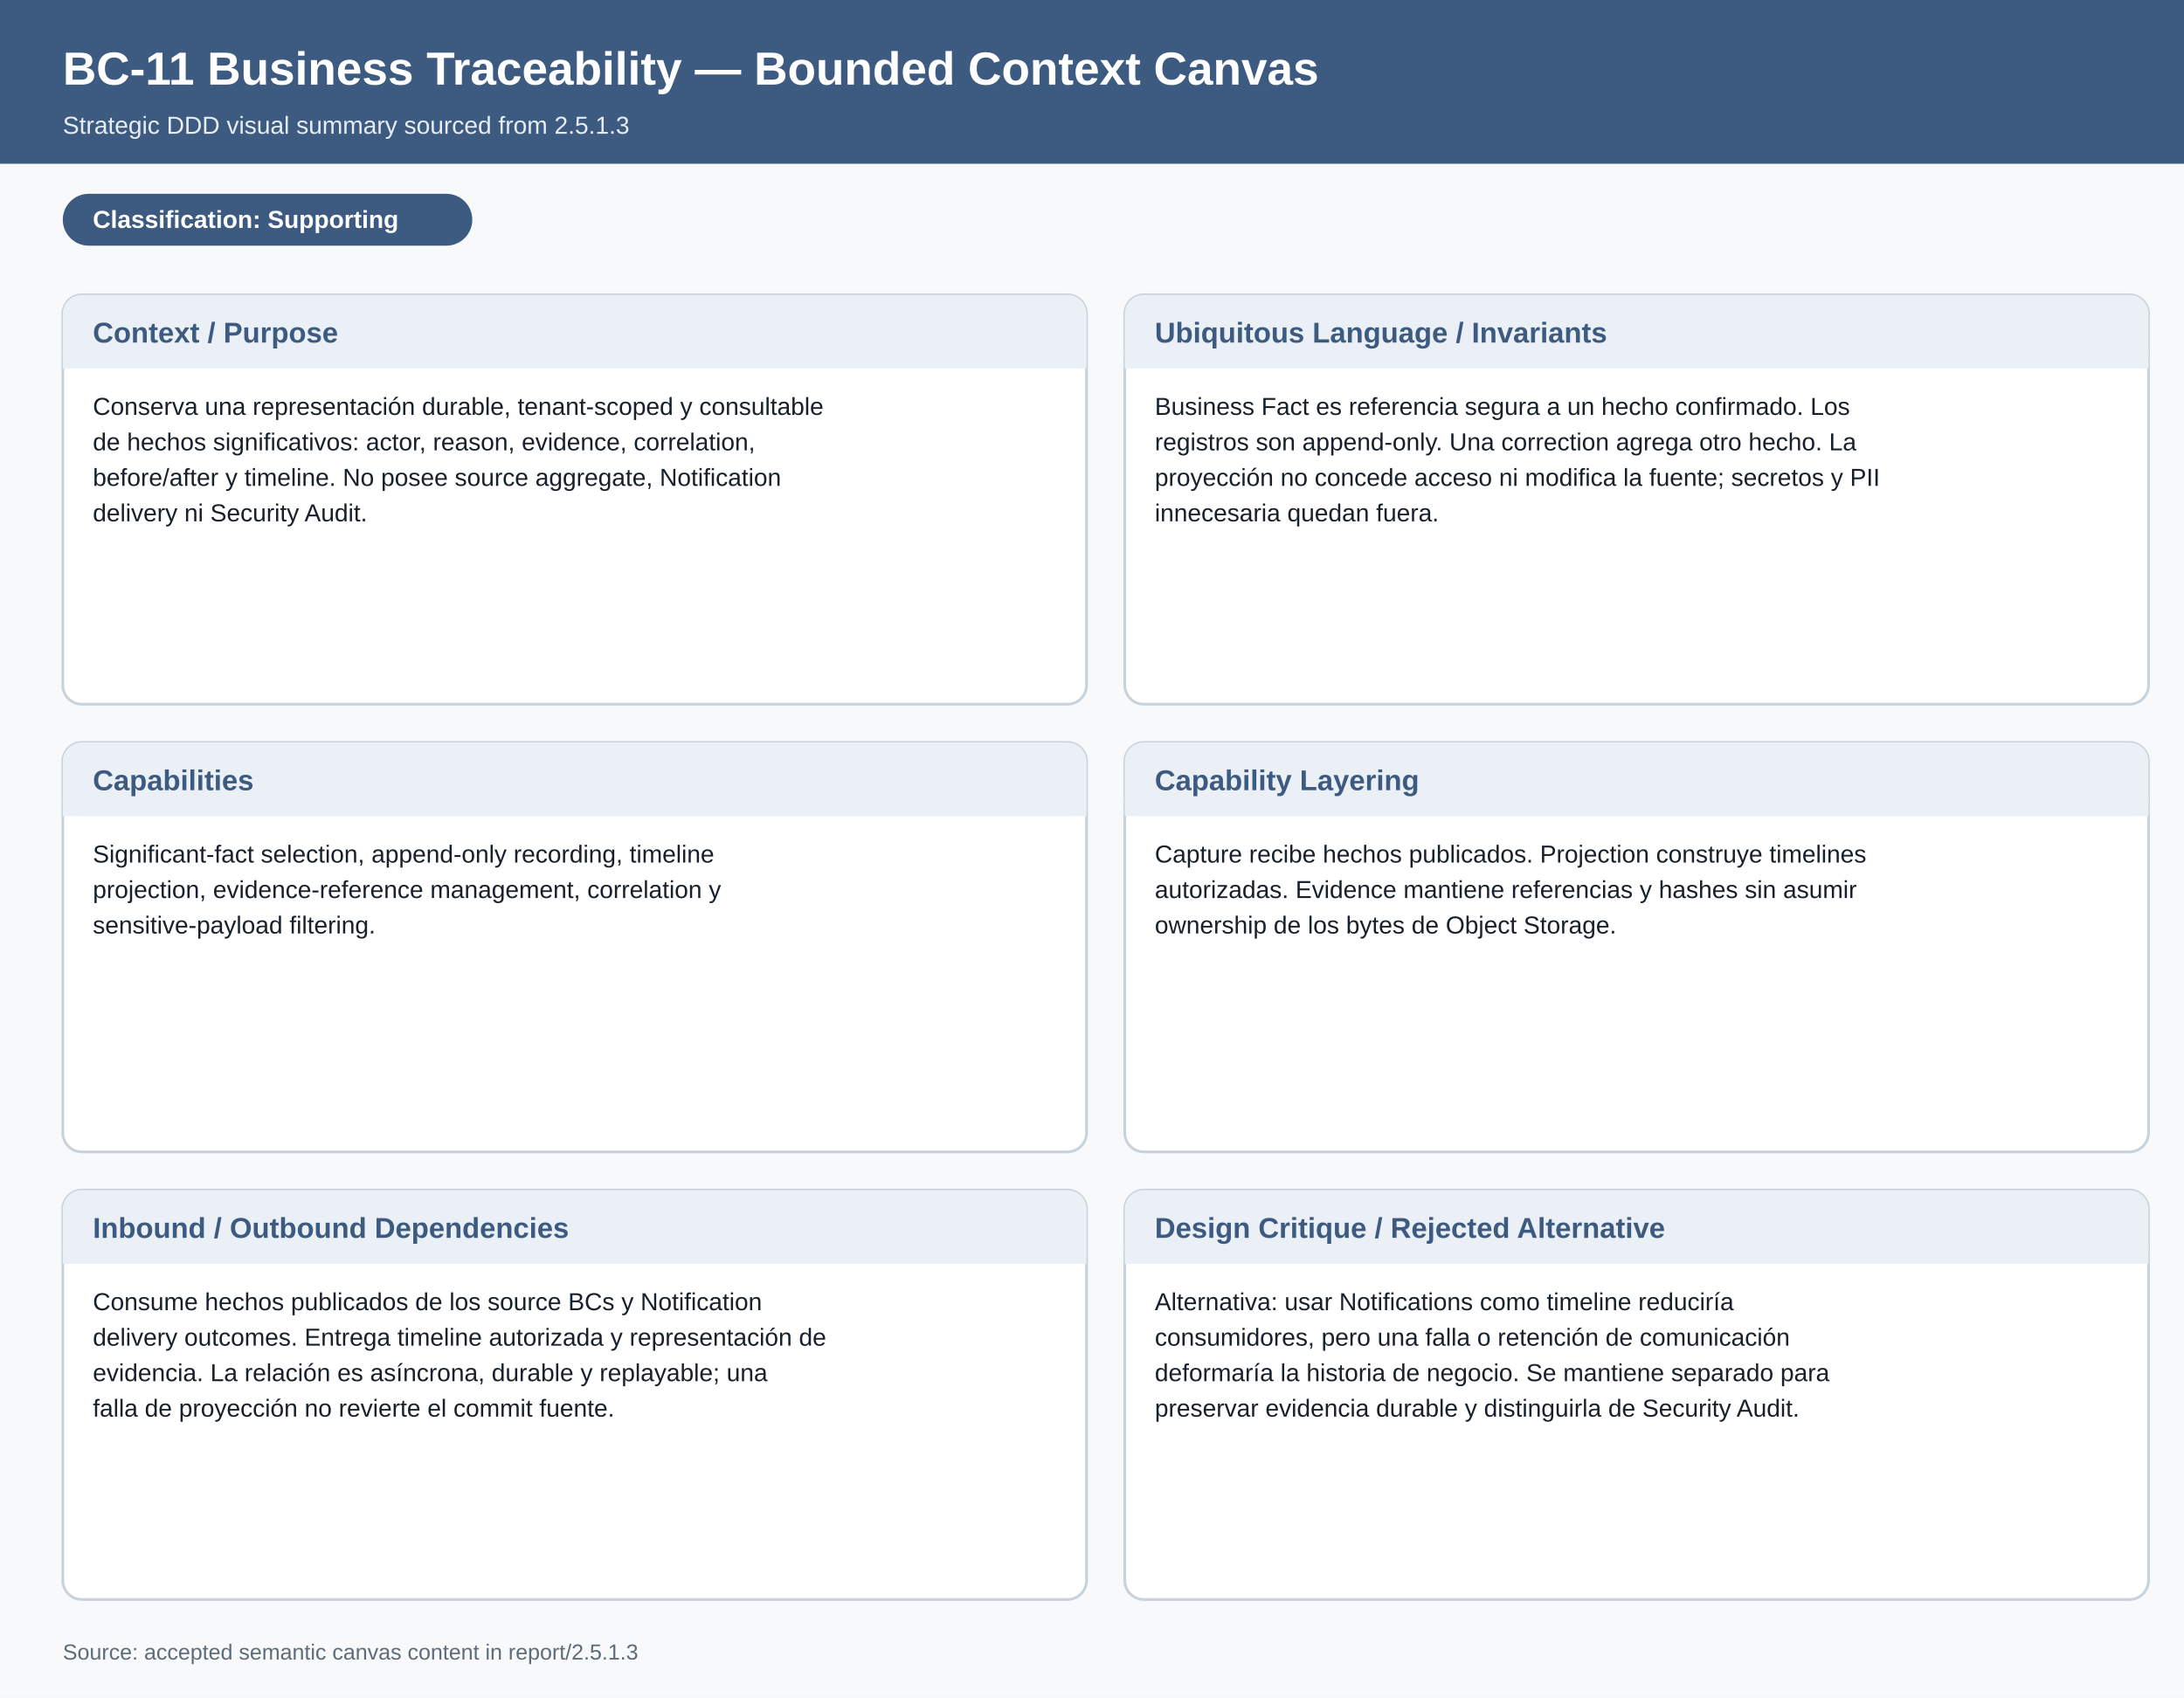
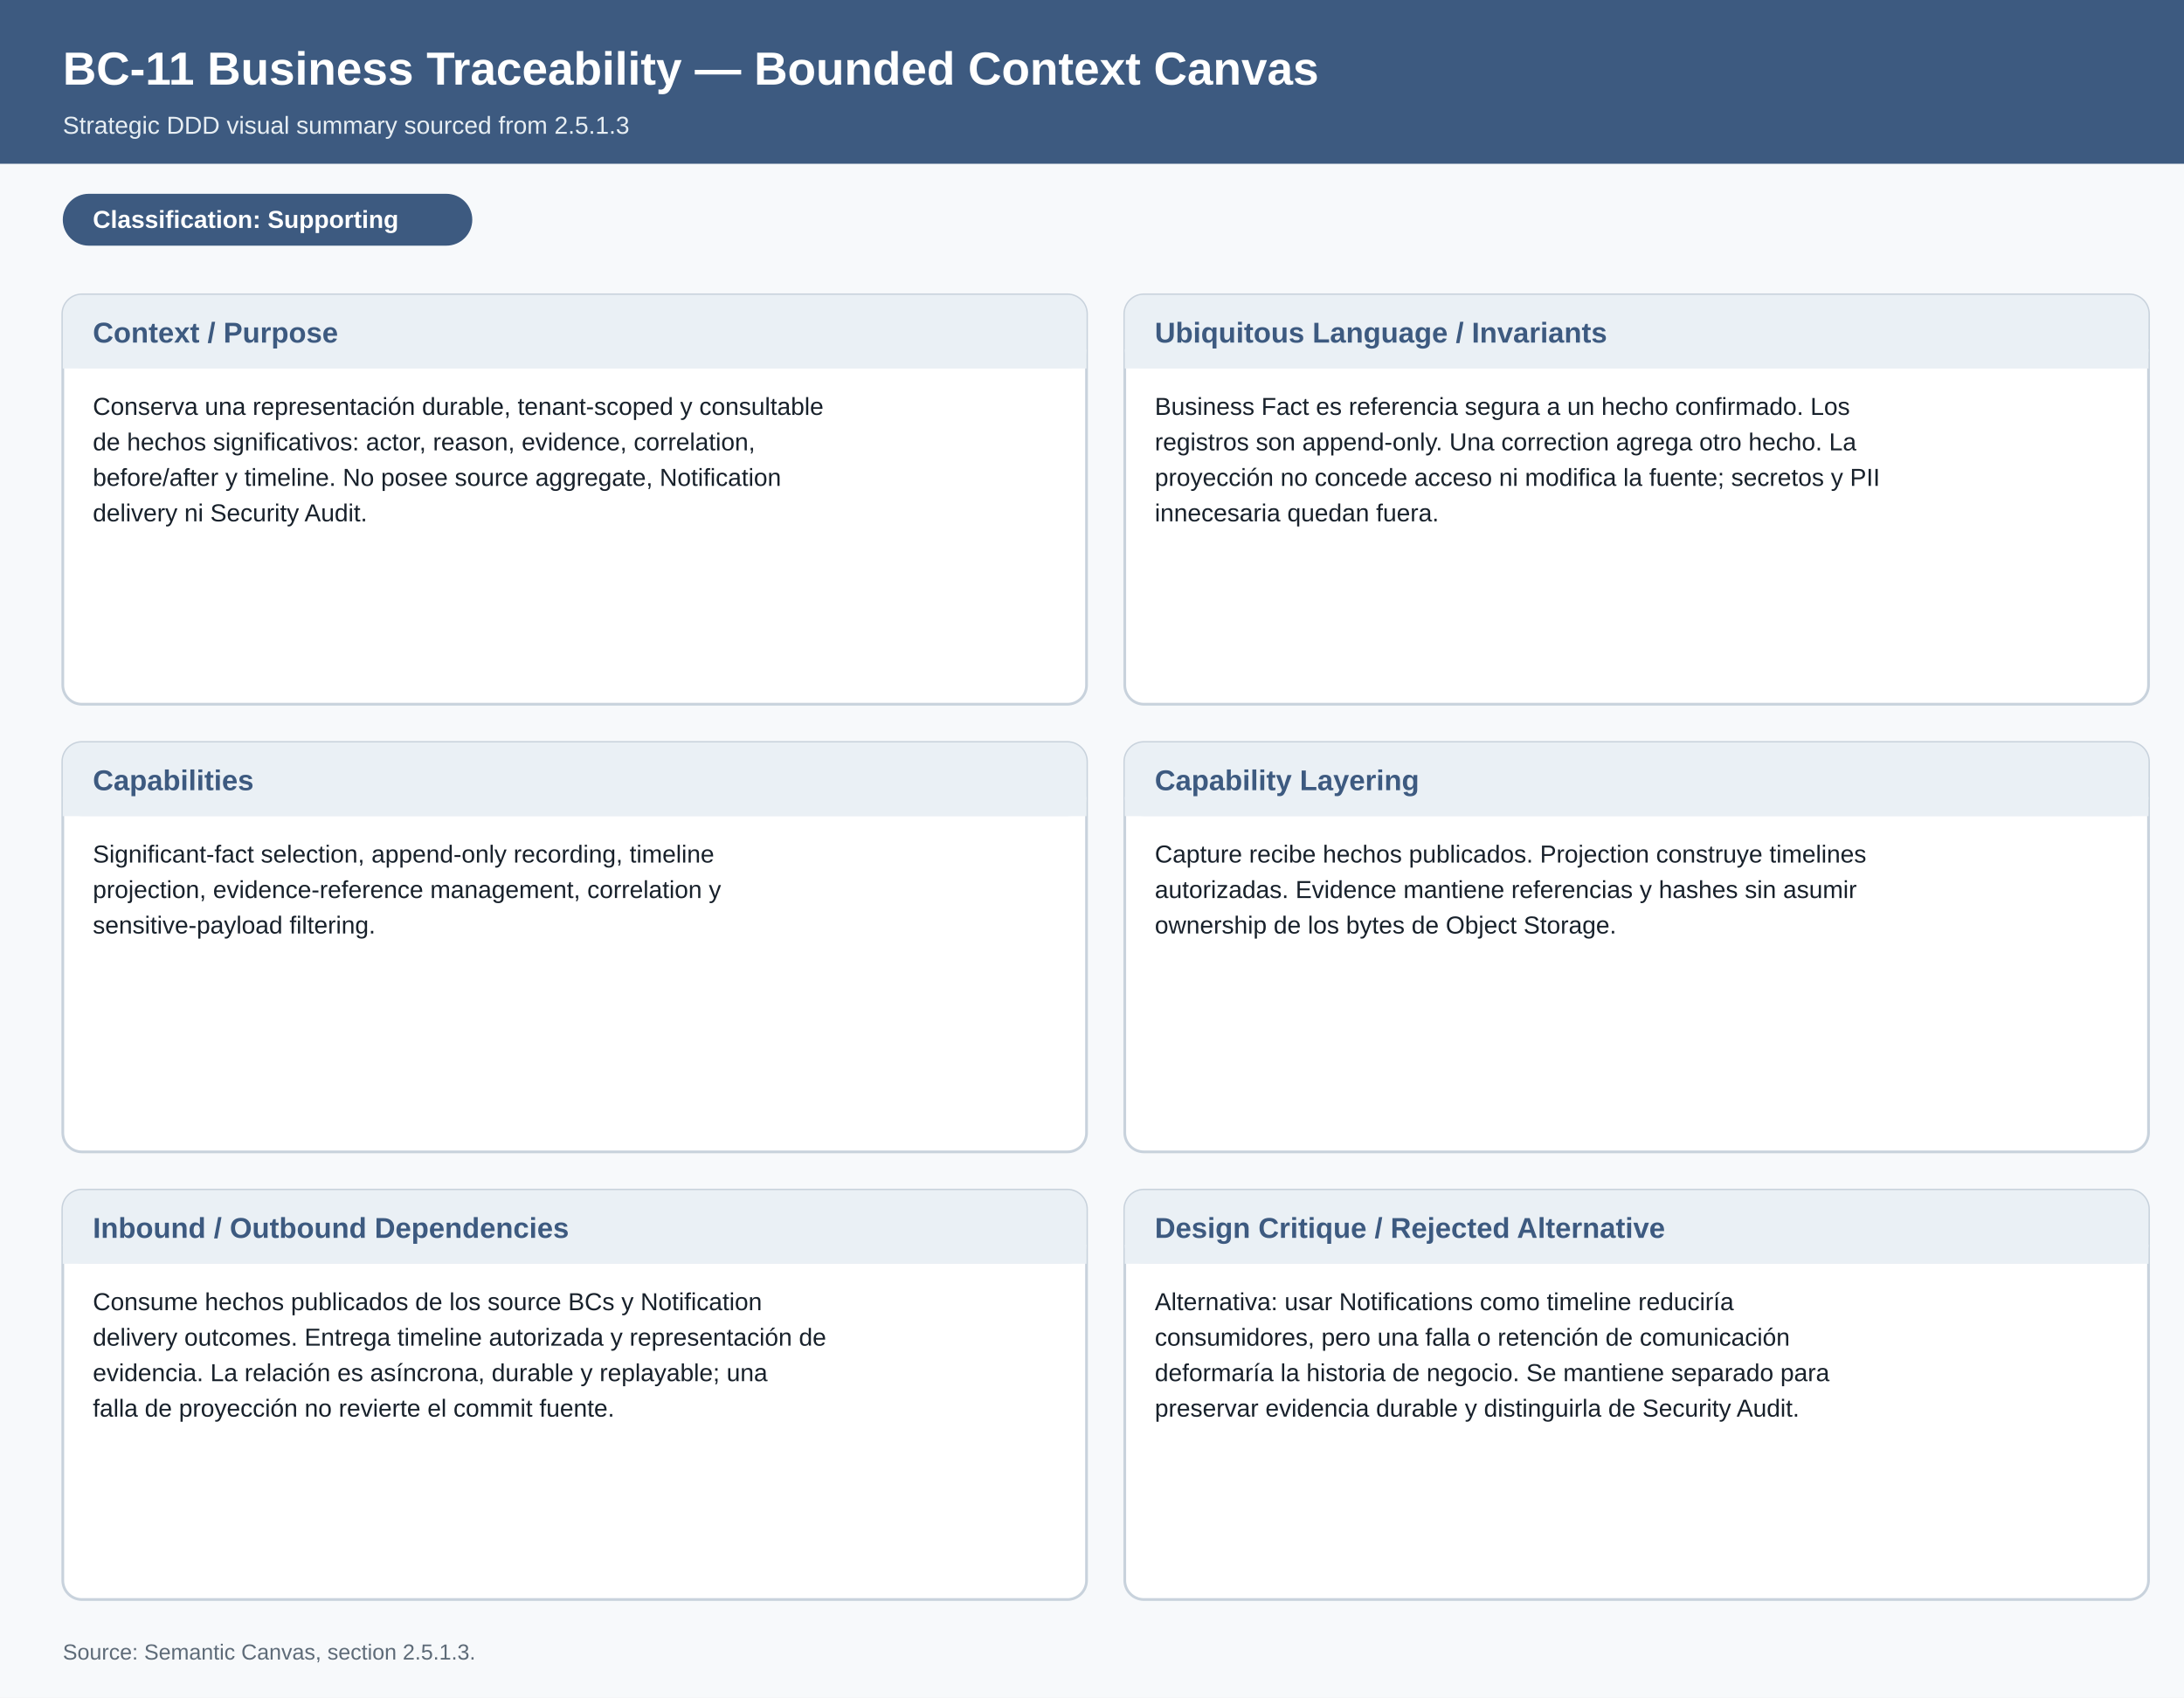
<svg xmlns="http://www.w3.org/2000/svg" width="1600" height="1244" viewBox="0 0 1600 1244">
  <rect width="100%" height="100%" fill="#f7f9fb" />
  <rect width="1600" height="120" fill="#3d5a80" />
  <text x="46" y="62" font-family="Arial, Helvetica, sans-serif" font-size="34px" font-weight="700" fill="#ffffff">BC-11 Business Traceability — Bounded Context Canvas</text>
  <text x="46" y="98" font-family="Arial, Helvetica, sans-serif" font-size="18px" font-weight="400" fill="#e7eef3">Strategic DDD visual summary sourced from 2.5.1.3</text>
  <rect x="46" y="142" width="300" height="38" rx="19" fill="#3d5a80" />
  <text x="68" y="167" font-family="Arial, Helvetica, sans-serif" font-size="18px" font-weight="700" fill="#ffffff">Classification: Supporting</text>
  <rect x="46" y="216" width="750" height="300" rx="14" fill="#ffffff" stroke="#c8d2dc" stroke-width="2" />
  <rect x="46" y="216" width="750" height="54" rx="14" fill="#eaf0f5" />
  <rect x="46" y="256" width="750" height="14" fill="#eaf0f5" />
  <text x="68" y="251" font-family="Arial, Helvetica, sans-serif" font-size="21px" font-weight="700" fill="#3d5a80">Context / Purpose</text>
  <text x="68" y="304" font-family="Arial, Helvetica, sans-serif" font-size="18px" font-weight="400" fill="#18212b">Conserva una representación durable, tenant-scoped y consultable</text>
  <text x="68" y="330" font-family="Arial, Helvetica, sans-serif" font-size="18px" font-weight="400" fill="#18212b">de hechos significativos: actor, reason, evidence, correlation,</text>
  <text x="68" y="356" font-family="Arial, Helvetica, sans-serif" font-size="18px" font-weight="400" fill="#18212b">before/after y timeline. No posee source aggregate, Notification</text>
  <text x="68" y="382" font-family="Arial, Helvetica, sans-serif" font-size="18px" font-weight="400" fill="#18212b">delivery ni Security Audit.</text>
  <rect x="824" y="216" width="750" height="300" rx="14" fill="#ffffff" stroke="#c8d2dc" stroke-width="2" />
  <rect x="824" y="216" width="750" height="54" rx="14" fill="#eaf0f5" />
  <rect x="824" y="256" width="750" height="14" fill="#eaf0f5" />
  <text x="846" y="251" font-family="Arial, Helvetica, sans-serif" font-size="21px" font-weight="700" fill="#3d5a80">Ubiquitous Language / Invariants</text>
  <text x="846" y="304" font-family="Arial, Helvetica, sans-serif" font-size="18px" font-weight="400" fill="#18212b">Business Fact es referencia segura a un hecho confirmado. Los</text>
  <text x="846" y="330" font-family="Arial, Helvetica, sans-serif" font-size="18px" font-weight="400" fill="#18212b">registros son append-only. Una correction agrega otro hecho. La</text>
  <text x="846" y="356" font-family="Arial, Helvetica, sans-serif" font-size="18px" font-weight="400" fill="#18212b">proyección no concede acceso ni modifica la fuente; secretos y PII</text>
  <text x="846" y="382" font-family="Arial, Helvetica, sans-serif" font-size="18px" font-weight="400" fill="#18212b">innecesaria quedan fuera.</text>
  <rect x="46" y="544" width="750" height="300" rx="14" fill="#ffffff" stroke="#c8d2dc" stroke-width="2" />
  <rect x="46" y="544" width="750" height="54" rx="14" fill="#eaf0f5" />
  <rect x="46" y="584" width="750" height="14" fill="#eaf0f5" />
  <text x="68" y="579" font-family="Arial, Helvetica, sans-serif" font-size="21px" font-weight="700" fill="#3d5a80">Capabilities</text>
  <text x="68" y="632" font-family="Arial, Helvetica, sans-serif" font-size="18px" font-weight="400" fill="#18212b">Significant-fact selection, append-only recording, timeline</text>
  <text x="68" y="658" font-family="Arial, Helvetica, sans-serif" font-size="18px" font-weight="400" fill="#18212b">projection, evidence-reference management, correlation y</text>
  <text x="68" y="684" font-family="Arial, Helvetica, sans-serif" font-size="18px" font-weight="400" fill="#18212b">sensitive-payload filtering.</text>
  <rect x="824" y="544" width="750" height="300" rx="14" fill="#ffffff" stroke="#c8d2dc" stroke-width="2" />
  <rect x="824" y="544" width="750" height="54" rx="14" fill="#eaf0f5" />
  <rect x="824" y="584" width="750" height="14" fill="#eaf0f5" />
  <text x="846" y="579" font-family="Arial, Helvetica, sans-serif" font-size="21px" font-weight="700" fill="#3d5a80">Capability Layering</text>
  <text x="846" y="632" font-family="Arial, Helvetica, sans-serif" font-size="18px" font-weight="400" fill="#18212b">Capture recibe hechos publicados. Projection construye timelines</text>
  <text x="846" y="658" font-family="Arial, Helvetica, sans-serif" font-size="18px" font-weight="400" fill="#18212b">autorizadas. Evidence mantiene referencias y hashes sin asumir</text>
  <text x="846" y="684" font-family="Arial, Helvetica, sans-serif" font-size="18px" font-weight="400" fill="#18212b">ownership de los bytes de Object Storage.</text>
  <rect x="46" y="872" width="750" height="300" rx="14" fill="#ffffff" stroke="#c8d2dc" stroke-width="2" />
  <rect x="46" y="872" width="750" height="54" rx="14" fill="#eaf0f5" />
  <rect x="46" y="912" width="750" height="14" fill="#eaf0f5" />
  <text x="68" y="907" font-family="Arial, Helvetica, sans-serif" font-size="21px" font-weight="700" fill="#3d5a80">Inbound / Outbound Dependencies</text>
  <text x="68" y="960" font-family="Arial, Helvetica, sans-serif" font-size="18px" font-weight="400" fill="#18212b">Consume hechos publicados de los source BCs y Notification</text>
  <text x="68" y="986" font-family="Arial, Helvetica, sans-serif" font-size="18px" font-weight="400" fill="#18212b">delivery outcomes. Entrega timeline autorizada y representación de</text>
  <text x="68" y="1012" font-family="Arial, Helvetica, sans-serif" font-size="18px" font-weight="400" fill="#18212b">evidencia. La relación es asíncrona, durable y replayable; una</text>
  <text x="68" y="1038" font-family="Arial, Helvetica, sans-serif" font-size="18px" font-weight="400" fill="#18212b">falla de proyección no revierte el commit fuente.</text>
  <rect x="824" y="872" width="750" height="300" rx="14" fill="#ffffff" stroke="#c8d2dc" stroke-width="2" />
  <rect x="824" y="872" width="750" height="54" rx="14" fill="#eaf0f5" />
  <rect x="824" y="912" width="750" height="14" fill="#eaf0f5" />
  <text x="846" y="907" font-family="Arial, Helvetica, sans-serif" font-size="21px" font-weight="700" fill="#3d5a80">Design Critique / Rejected Alternative</text>
  <text x="846" y="960" font-family="Arial, Helvetica, sans-serif" font-size="18px" font-weight="400" fill="#18212b">Alternativa: usar Notifications como timeline reduciría</text>
  <text x="846" y="986" font-family="Arial, Helvetica, sans-serif" font-size="18px" font-weight="400" fill="#18212b">consumidores, pero una falla o retención de comunicación</text>
  <text x="846" y="1012" font-family="Arial, Helvetica, sans-serif" font-size="18px" font-weight="400" fill="#18212b">deformaría la historia de negocio. Se mantiene separado para</text>
  <text x="846" y="1038" font-family="Arial, Helvetica, sans-serif" font-size="18px" font-weight="400" fill="#18212b">preservar evidencia durable y distinguirla de Security Audit.</text>
-   <text x="46" y="1216" font-family="Arial, Helvetica, sans-serif" font-size="16px" font-weight="400" fill="#5e6b78">Source: accepted semantic canvas content in report/2.5.1.3</text>
+   <text x="46" y="1216" font-family="Arial, Helvetica, sans-serif" font-size="16px" font-weight="400" fill="#5e6b78">Source: Semantic Canvas, section 2.5.1.3.</text>
</svg>
